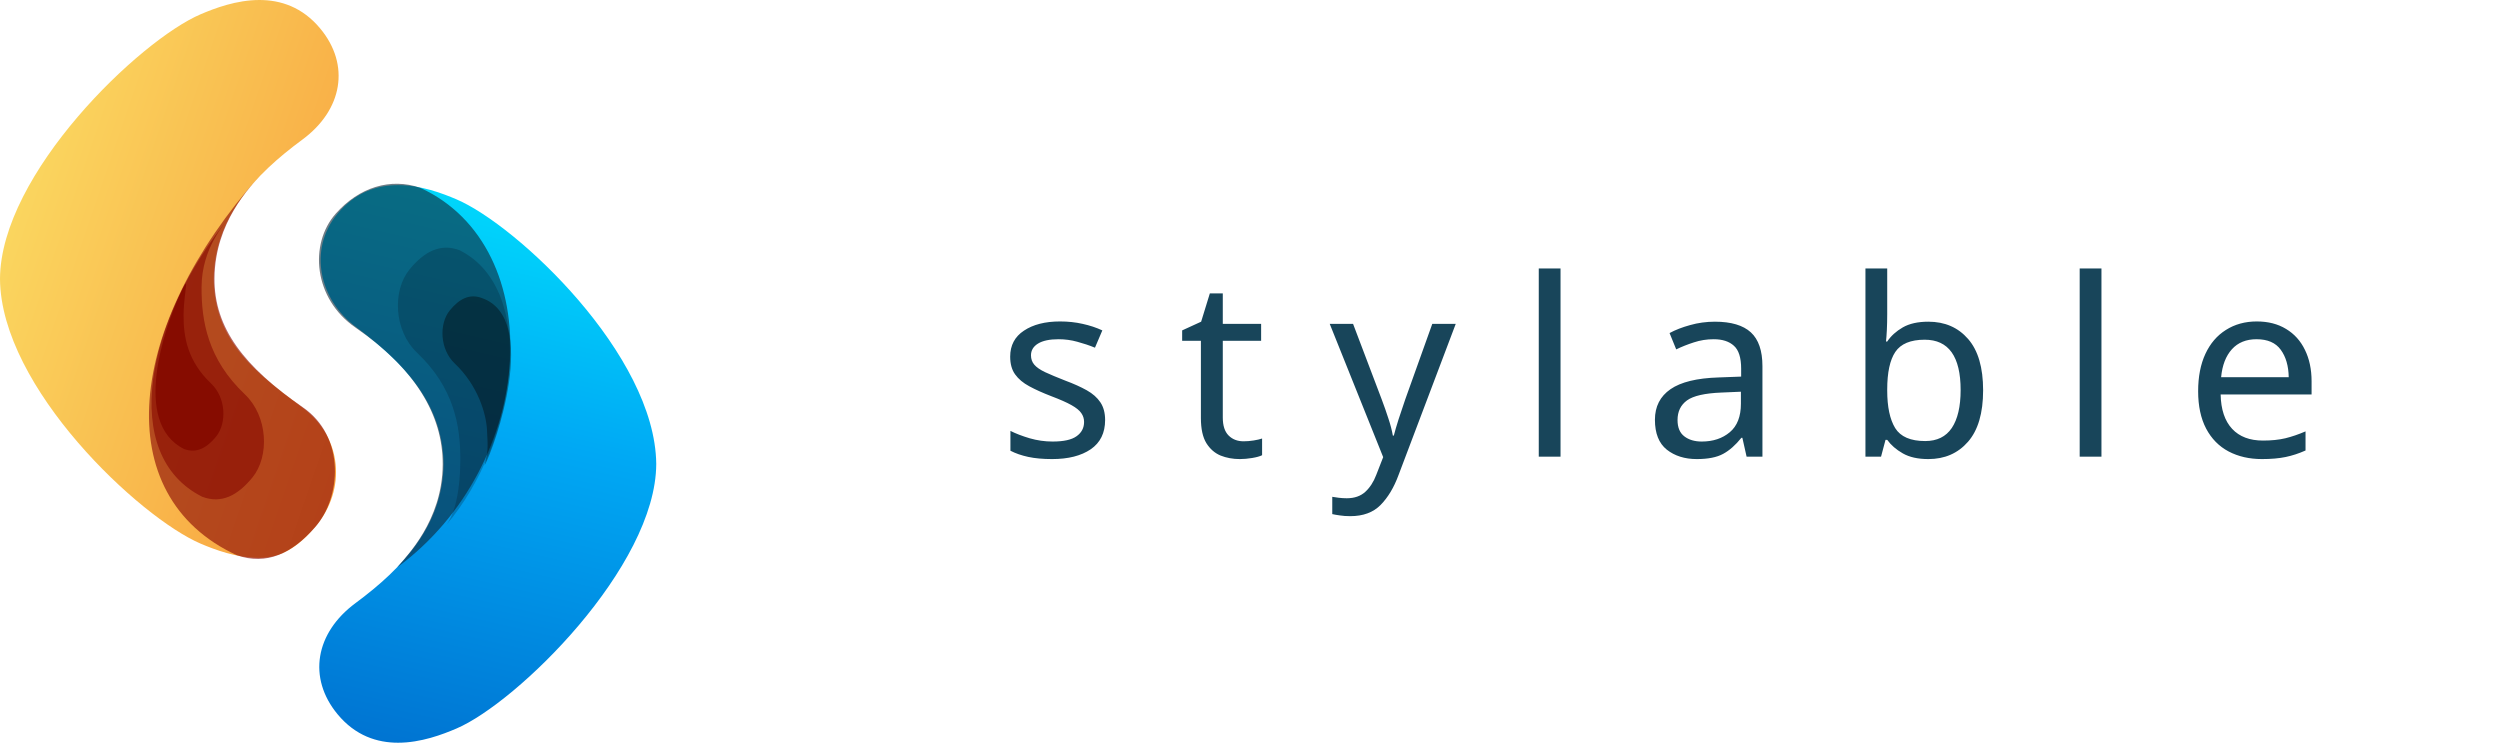
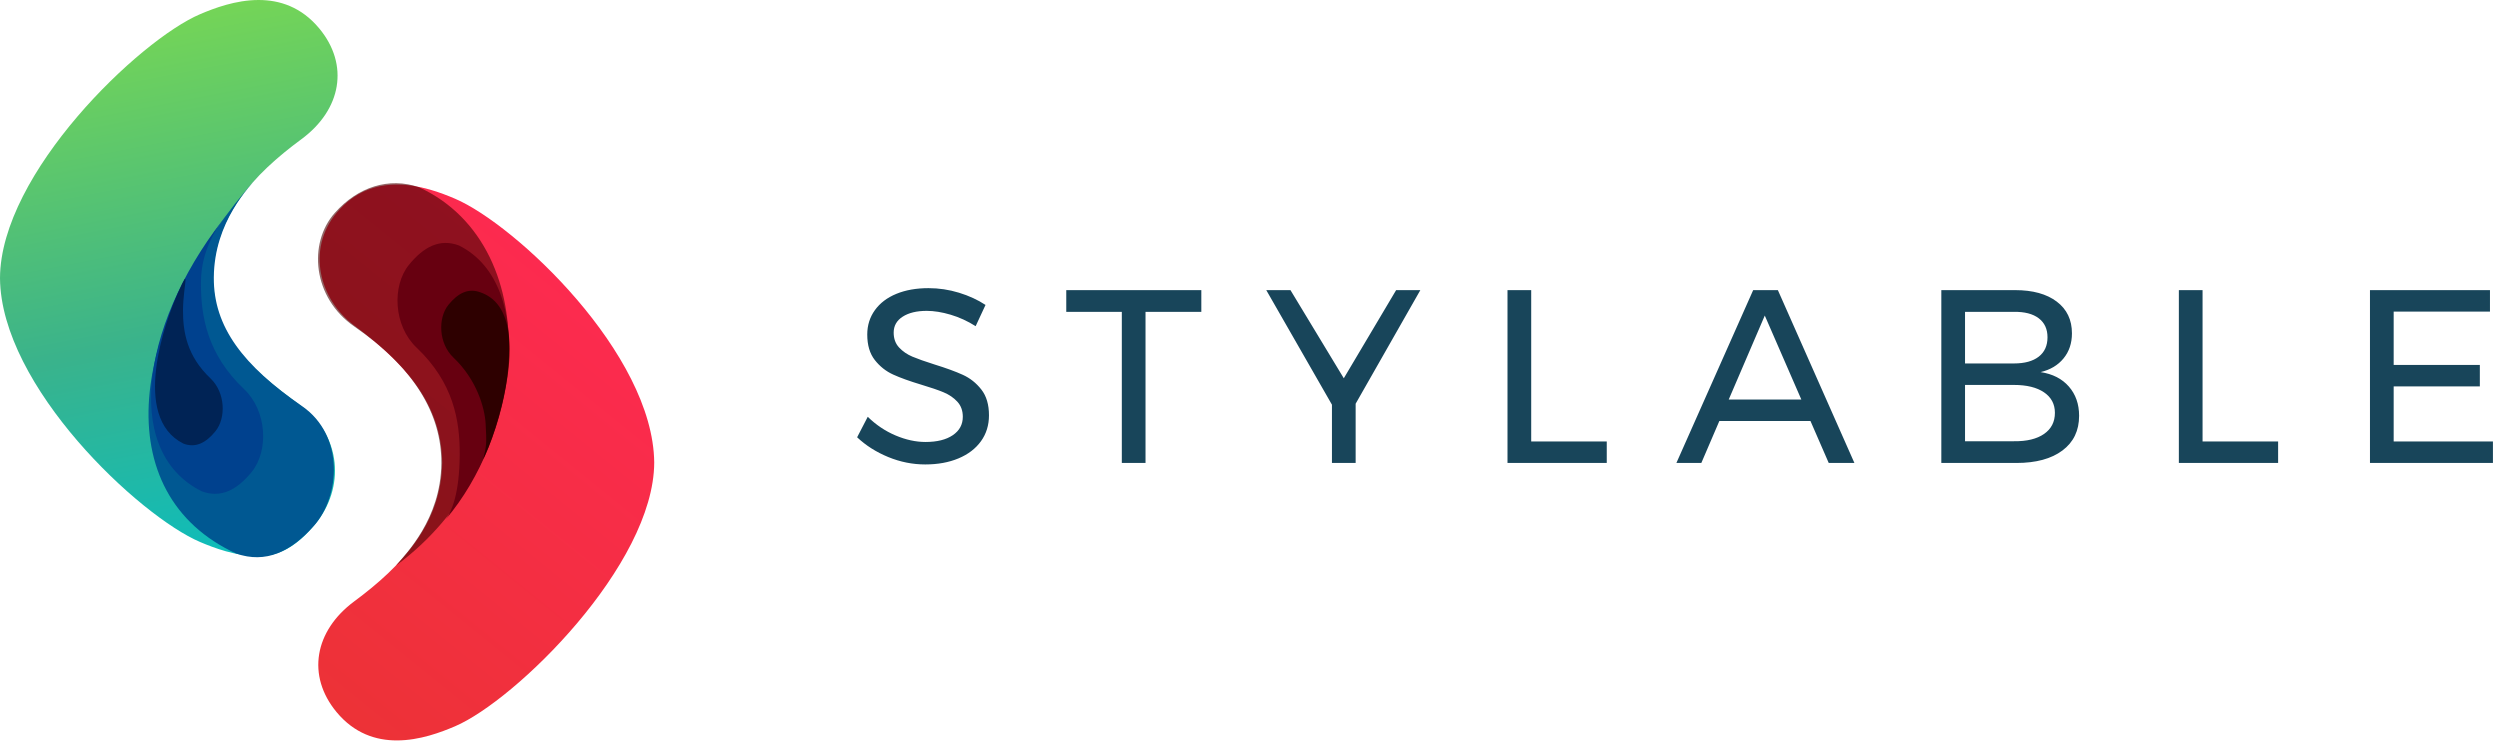
- <svg xmlns="http://www.w3.org/2000/svg" width="323px" height="96px" viewBox="0 0 323 96" version="1.1">
+ <svg xmlns="http://www.w3.org/2000/svg" width="324px" height="96px" viewBox="0 0 324 96" version="1.1">
  <defs>
-     <linearGradient x1="13.804%" y1="6.877%" x2="200.223%" y2="112.747%" id="linearGradient-1">
-       <stop stop-color="#FAD961" offset="0%" />
-       <stop stop-color="#F76E1E" offset="100%" />
-       <stop stop-color="#F76B1C" offset="100%" />
+     <linearGradient x1="66.548%" y1="-4.692%" x2="80.272%" y2="111.186%" id="linearGradient-1">
+       <stop stop-color="#7AD852" offset="0%" />
+       <stop stop-color="#3AB38B" offset="53.584%" />
+       <stop stop-color="#00BFC9" offset="100%" />
    </linearGradient>
-     <linearGradient x1="6.862%" y1="126.318%" x2="27.285%" y2="-18.451%" id="linearGradient-2">
-       <stop stop-color="#005CC2" offset="0%" />
-       <stop stop-color="#00A8F4" offset="59.908%" />
-       <stop stop-color="#00EBFF" offset="100%" />
+     <linearGradient x1="78.094%" y1="0.738%" x2="20.394%" y2="118.622%" id="linearGradient-2">
+       <stop stop-color="#FF2953" offset="0%" />
+       <stop stop-color="#EA3333" offset="100%" />
    </linearGradient>
  </defs>
  <g id="Page-1" stroke="none" stroke-width="1" fill="none" fill-rule="evenodd">
-     <g id="Sizes" transform="translate(-554, -436)">
-       <g id="96-logo-horizontal-singleLine" transform="translate(554, 436)">
-         <g id="logo-st-copy-2">
-           <g id="Group-67" stroke-width="1">
+     <g id="Logo-2" transform="translate(-604, -13601)">
+       <g id="Group-4" transform="translate(80, 13191)">
+         <g id="96-logo-horizontal-singleLine" transform="translate(524, 410)">
+           <g id="logo-st-copy-2">
            <g id="Group">
-               <path d="M25.946,1.832 C18.067,5.184 0.061,22.441 0,36.04 C0.106,50.098 18.067,66.896 25.946,70.249 C27.752,71.017 30.556,72.08 33.516,72.08 C36.216,72.08 38.502,70.748 40.828,67.95 C44.738,63.246 44.268,56.483 39.057,52.645 C32.821,48.055 27.718,43.935 27.612,36.04 C27.718,28.146 32.821,22.636 39.057,18.045 C44.268,14.207 45.283,8.386 41.373,3.682 C39.047,0.884 36.216,0 33.516,0 C30.555,0 27.752,1.063 25.946,1.832 Z" id="Fill-1" fill="url(#linearGradient-1)" />
-               <path d="M40.697,68.129 C44.155,64.196 44.584,56.393 39.157,52.645 C31.549,47.392 27.665,42.383 27.71,35.965 C27.762,28.687 32.394,24.13 33.548,22.71 C16.272,42.105 13.88,64.019 30.605,71.74 C34.431,73.07 37.709,71.528 40.697,68.129 Z" id="Fill-9" fill="#850100" opacity="0.6" />
-               <path d="M32.619,61.682 C34.839,58.954 34.627,53.782 31.63,50.943 C26.864,46.428 26.013,41.516 26.042,37.065 C26.075,32.017 29.049,28.856 29.79,27.871 C18.7,41.324 15.404,58.832 26.14,64.186 C28.597,65.109 30.701,64.039 32.619,61.682 Z" id="Fill-9" fill="#850600" opacity="0.6" />
-               <path d="M27.915,56.414 C29.331,54.673 29.196,51.372 27.284,49.561 C24.242,46.68 23.699,43.546 23.718,40.705 C23.739,37.483 24.76,34.703 23.082,38.424 C21.403,42.145 16.929,54.595 23.78,58.012 C25.348,58.601 26.691,57.918 27.915,56.414 Z" id="Fill-9" fill="#850B00" opacity="0.965" />
+               <g id="Group-3-Copy">
+                 <path d="M25.946,1.832 C18.067,5.184 0.061,22.441 0,36.04 C0.106,50.098 18.067,66.896 25.946,70.249 C27.752,71.017 30.556,72.08 33.516,72.08 C36.216,72.08 38.502,70.748 40.828,67.95 C44.738,63.246 44.268,56.483 39.057,52.645 C32.821,48.055 27.718,43.935 27.612,36.04 C27.718,28.146 32.821,22.636 39.057,18.045 C44.268,14.207 45.283,8.386 41.373,3.682 C39.047,0.884 36.216,0 33.516,0 C30.555,0 27.752,1.063 25.946,1.832 Z" id="Fill-1" fill="url(#linearGradient-1)" />
+                 <path d="M40.697,68.129 C44.155,64.196 44.584,56.393 39.157,52.645 C31.549,47.392 27.665,42.383 27.71,35.965 C27.762,28.687 32.394,24.13 33.548,22.71 C16.272,42.105 13.88,64.019 30.605,71.74 C34.431,73.07 37.709,71.528 40.697,68.129 Z" id="Fill-9" fill="#005892" />
+                 <path d="M32.619,61.166 C34.839,58.438 34.627,53.266 31.63,50.426 C26.864,45.912 26.013,41 26.042,36.549 C26.075,31.501 29.049,28.34 29.79,27.355 C18.7,40.807 15.404,58.316 26.14,63.67 C28.597,64.593 30.701,63.523 32.619,61.166 Z" id="Fill-9" fill="#00418E" />
+                 <path d="M27.915,55.898 C29.331,54.157 29.196,50.856 27.284,49.045 C24.242,46.164 23.699,43.029 23.718,40.189 C23.739,36.967 24.76,34.187 23.082,37.908 C21.403,41.629 16.929,54.079 23.78,57.496 C25.348,58.085 26.691,57.402 27.915,55.898 Z" id="Fill-9" fill="#002355" />
+               </g>
+               <g id="Group-4-Copy" transform="translate(41.21212, 23.74194)">
+                 <g id="Group-5">
+                   <path d="M10.22,72.218 C7.534,72.218 4.716,71.334 2.401,68.538 C-1.49,63.837 -0.473,58.019 4.712,54.184 C10.918,49.596 15.991,44.088 16.097,36.198 C15.991,28.308 10.912,23.068 4.712,18.456 C0.135,15.052 -1.49,8.559 2.401,3.858 C4.716,1.062 7.533,0.178 10.22,0.178 C13.167,0.178 15.957,1.241 17.755,2.009 C25.596,5.359 43.437,22.106 43.575,36.198 C43.531,49.481 25.596,67.037 17.755,70.387 C15.957,71.155 13.167,72.218 10.22,72.218 Z" id="Fill-1-Copy-6" fill="url(#linearGradient-2)" />
+                   <path d="M22.557,45.691 C26.033,41.758 25.444,34.699 19.988,30.951 C12.341,25.697 8.696,19.674 8.741,13.255 C8.793,5.977 13.449,1.42 14.609,-7.10542736e-15 C-3.436,13.255 -5.16,41.31 11.65,49.03 C15.497,50.36 19.554,49.089 22.557,45.691 Z" id="Fill-9" fill="#470000" opacity="0.6" style="mix-blend-mode: multiply;" transform="translate(12.36364, 24.77419) rotate(-180) translate(-12.36364, -24.77419) " />
+                   <path d="M23.285,40.696 C25.505,37.968 25.294,32.796 22.296,29.956 C17.53,25.442 16.679,20.53 16.709,16.079 C16.742,11.031 17.752,8.727 18.493,7.742 C9.467,18.35 6.516,38.077 16.806,43.2 C19.263,44.123 21.367,43.053 23.285,40.696 Z" id="Fill-9-Copy" fill="#670010" transform="translate(17.53804, 25.6359) rotate(-180) translate(-17.53804, -25.6359) " />
+                   <path d="M23.889,33.973 C25.306,32.232 25.171,28.932 23.258,27.12 C20.217,24.239 19.199,20.582 19.084,18.555 C18.944,16.054 18.96,15.699 19.399,13.935 C18.061,16.345 12.201,32.971 19.755,35.571 C21.322,36.16 22.665,35.477 23.889,33.973 Z" id="Fill-9-Copy-2" fill="#730000" style="mix-blend-mode: multiply;" transform="translate(20.40413, 24.85863) rotate(-180) translate(-20.40413, -24.85863) " />
+                 </g>
+               </g>
            </g>
-             <path d="M51.432,95.96 C48.746,95.96 45.928,95.076 43.613,92.28 C39.722,87.579 40.739,81.761 45.925,77.926 C52.131,73.338 57.203,67.83 57.309,59.94 C57.203,52.05 52.124,46.81 45.925,42.198 C41.348,38.794 39.722,32.301 43.613,27.6 C45.928,24.803 48.745,23.92 51.432,23.92 C54.379,23.92 57.169,24.983 58.967,25.75 C66.808,29.101 84.649,45.848 84.787,59.94 C84.743,73.223 66.808,90.779 58.967,94.129 C57.169,94.897 54.379,95.96 51.432,95.96 Z" id="Fill-1-Copy-6" fill="url(#linearGradient-2)" />
          </g>
-           <path d="M63.77,69.433 C67.245,65.499 66.656,58.44 61.2,54.692 C53.554,49.439 49.908,43.416 49.954,36.997 C50.006,29.719 54.661,25.162 55.821,23.742 C37.776,36.997 36.052,65.052 52.863,72.772 C56.709,74.102 60.766,72.831 63.77,69.433 Z" id="Fill-9" fill="#0D2434" opacity="0.6" transform="translate(53.57576, 48.51613) rotate(-180) translate(-53.57576, -48.51613) " />
-           <g id="Group-2" stroke-width="1" transform="translate(58.72727, 50.06452) rotate(-180) translate(-58.72727, -50.06452) translate(51, 32)">
-             <path d="M13.558,33.295 C15.778,30.567 15.567,25.395 12.569,22.555 C7.803,18.041 6.952,13.129 6.982,8.678 C7.015,3.63 8.025,1.326 8.766,0.341 C-0.26,10.949 -3.211,30.676 7.079,35.799 C9.536,36.722 11.64,35.652 13.558,33.295 Z" id="Fill-9-Copy" fill-opacity="0.407" fill="#001829" opacity="0.61" />
-             <path d="M8.339,28.027 C9.756,26.286 9.621,22.985 7.708,21.174 C4.667,18.293 3.648,14.636 3.534,12.608 C3.394,10.108 3.41,9.753 3.849,7.989 C2.511,10.398 -3.349,27.025 4.205,29.625 C5.772,30.214 7.115,29.531 8.339,28.027 Z" id="Fill-9-Copy-2" fill="#000000" opacity="0.385" />
-           </g>
+           <path d="M123.196,40.784 C122.076,40.453 121.047,40.288 120.108,40.288 C118.807,40.288 117.767,40.539 116.988,41.04 C116.209,41.541 115.82,42.229 115.82,43.104 C115.82,43.893 116.055,44.539 116.524,45.04 C116.993,45.541 117.569,45.936 118.252,46.224 C118.935,46.512 119.884,46.848 121.1,47.232 C122.615,47.701 123.841,48.149 124.78,48.576 C125.719,49.003 126.519,49.637 127.18,50.48 C127.841,51.323 128.172,52.437 128.172,53.824 C128.172,55.104 127.825,56.224 127.132,57.184 C126.439,58.144 125.468,58.885 124.22,59.408 C122.972,59.931 121.537,60.192 119.916,60.192 C118.273,60.192 116.673,59.872 115.116,59.232 C113.559,58.592 112.215,57.739 111.084,56.672 L112.46,54.016 C113.527,55.061 114.727,55.867 116.06,56.432 C117.393,56.997 118.689,57.28 119.948,57.28 C121.441,57.28 122.62,56.987 123.484,56.4 C124.348,55.813 124.78,55.019 124.78,54.016 C124.78,53.227 124.545,52.576 124.076,52.064 C123.607,51.552 123.015,51.147 122.3,50.848 C121.585,50.549 120.62,50.219 119.404,49.856 C117.911,49.408 116.695,48.971 115.756,48.544 C114.817,48.117 114.023,47.488 113.372,46.656 C112.721,45.824 112.396,44.725 112.396,43.36 C112.396,42.165 112.727,41.109 113.388,40.192 C114.049,39.275 114.977,38.571 116.172,38.08 C117.367,37.589 118.753,37.344 120.332,37.344 C121.676,37.344 122.993,37.541 124.284,37.936 C125.575,38.331 126.721,38.859 127.724,39.52 L126.444,42.272 C125.399,41.611 124.316,41.115 123.196,40.784 Z M138.188,37.6 L155.692,37.6 L155.692,40.416 L148.46,40.416 L148.46,60 L145.388,60 L145.388,40.416 L138.188,40.416 L138.188,37.6 Z M184.076,37.6 L175.692,52.32 L175.692,60 L172.62,60 L172.62,52.448 L164.108,37.6 L167.244,37.6 L174.156,49.024 L180.94,37.6 L184.076,37.6 Z M195.372,37.6 L198.444,37.6 L198.444,57.216 L208.236,57.216 L208.236,60 L195.372,60 L195.372,37.6 Z M237.004,60 L234.636,54.56 L222.828,54.56 L220.492,60 L217.26,60 L227.212,37.6 L230.412,37.6 L240.332,60 L237.004,60 Z M224.044,51.776 L233.452,51.776 L228.716,40.896 L224.044,51.776 Z M266.556,39.088 C267.868,40.08 268.524,41.451 268.524,43.2 C268.524,44.48 268.161,45.563 267.436,46.448 C266.711,47.333 265.719,47.925 264.46,48.224 C266.017,48.459 267.239,49.083 268.124,50.096 C269.009,51.109 269.452,52.373 269.452,53.888 C269.452,55.808 268.732,57.307 267.292,58.384 C265.852,59.461 263.863,60 261.324,60 L251.596,60 L251.596,37.6 L261.164,37.6 C263.447,37.6 265.244,38.096 266.556,39.088 Z M264.22,46.224 C264.977,45.637 265.356,44.8 265.356,43.712 C265.356,42.645 264.977,41.824 264.22,41.248 C263.463,40.672 262.391,40.395 261.004,40.416 L254.668,40.416 L254.668,47.104 L261.004,47.104 C262.391,47.104 263.463,46.811 264.22,46.224 Z M264.908,56.24 C265.847,55.589 266.316,54.677 266.316,53.504 C266.316,52.373 265.847,51.488 264.908,50.848 C263.969,50.208 262.668,49.888 261.004,49.888 L254.668,49.888 L254.668,57.184 L261.004,57.184 C262.668,57.205 263.969,56.891 264.908,56.24 Z M282.38,37.6 L285.452,37.6 L285.452,57.216 L295.244,57.216 L295.244,60 L282.38,60 L282.38,37.6 Z M307.148,37.6 L322.7,37.6 L322.7,40.384 L310.22,40.384 L310.22,47.296 L321.388,47.296 L321.388,50.08 L310.22,50.08 L310.22,57.216 L323.084,57.216 L323.084,60 L307.148,60 L307.148,37.6 Z" id="stylable" fill="#18455A" />
        </g>
-         <text id="stylable" font-family="Montserrat-Regular, Montserrat" font-size="32" font-weight="normal" line-spacing="41" letter-spacing="8" fill="#18455A">
-           <tspan x="128.892" y="59">stylable</tspan>
-         </text>
      </g>
    </g>
  </g>
</svg>
